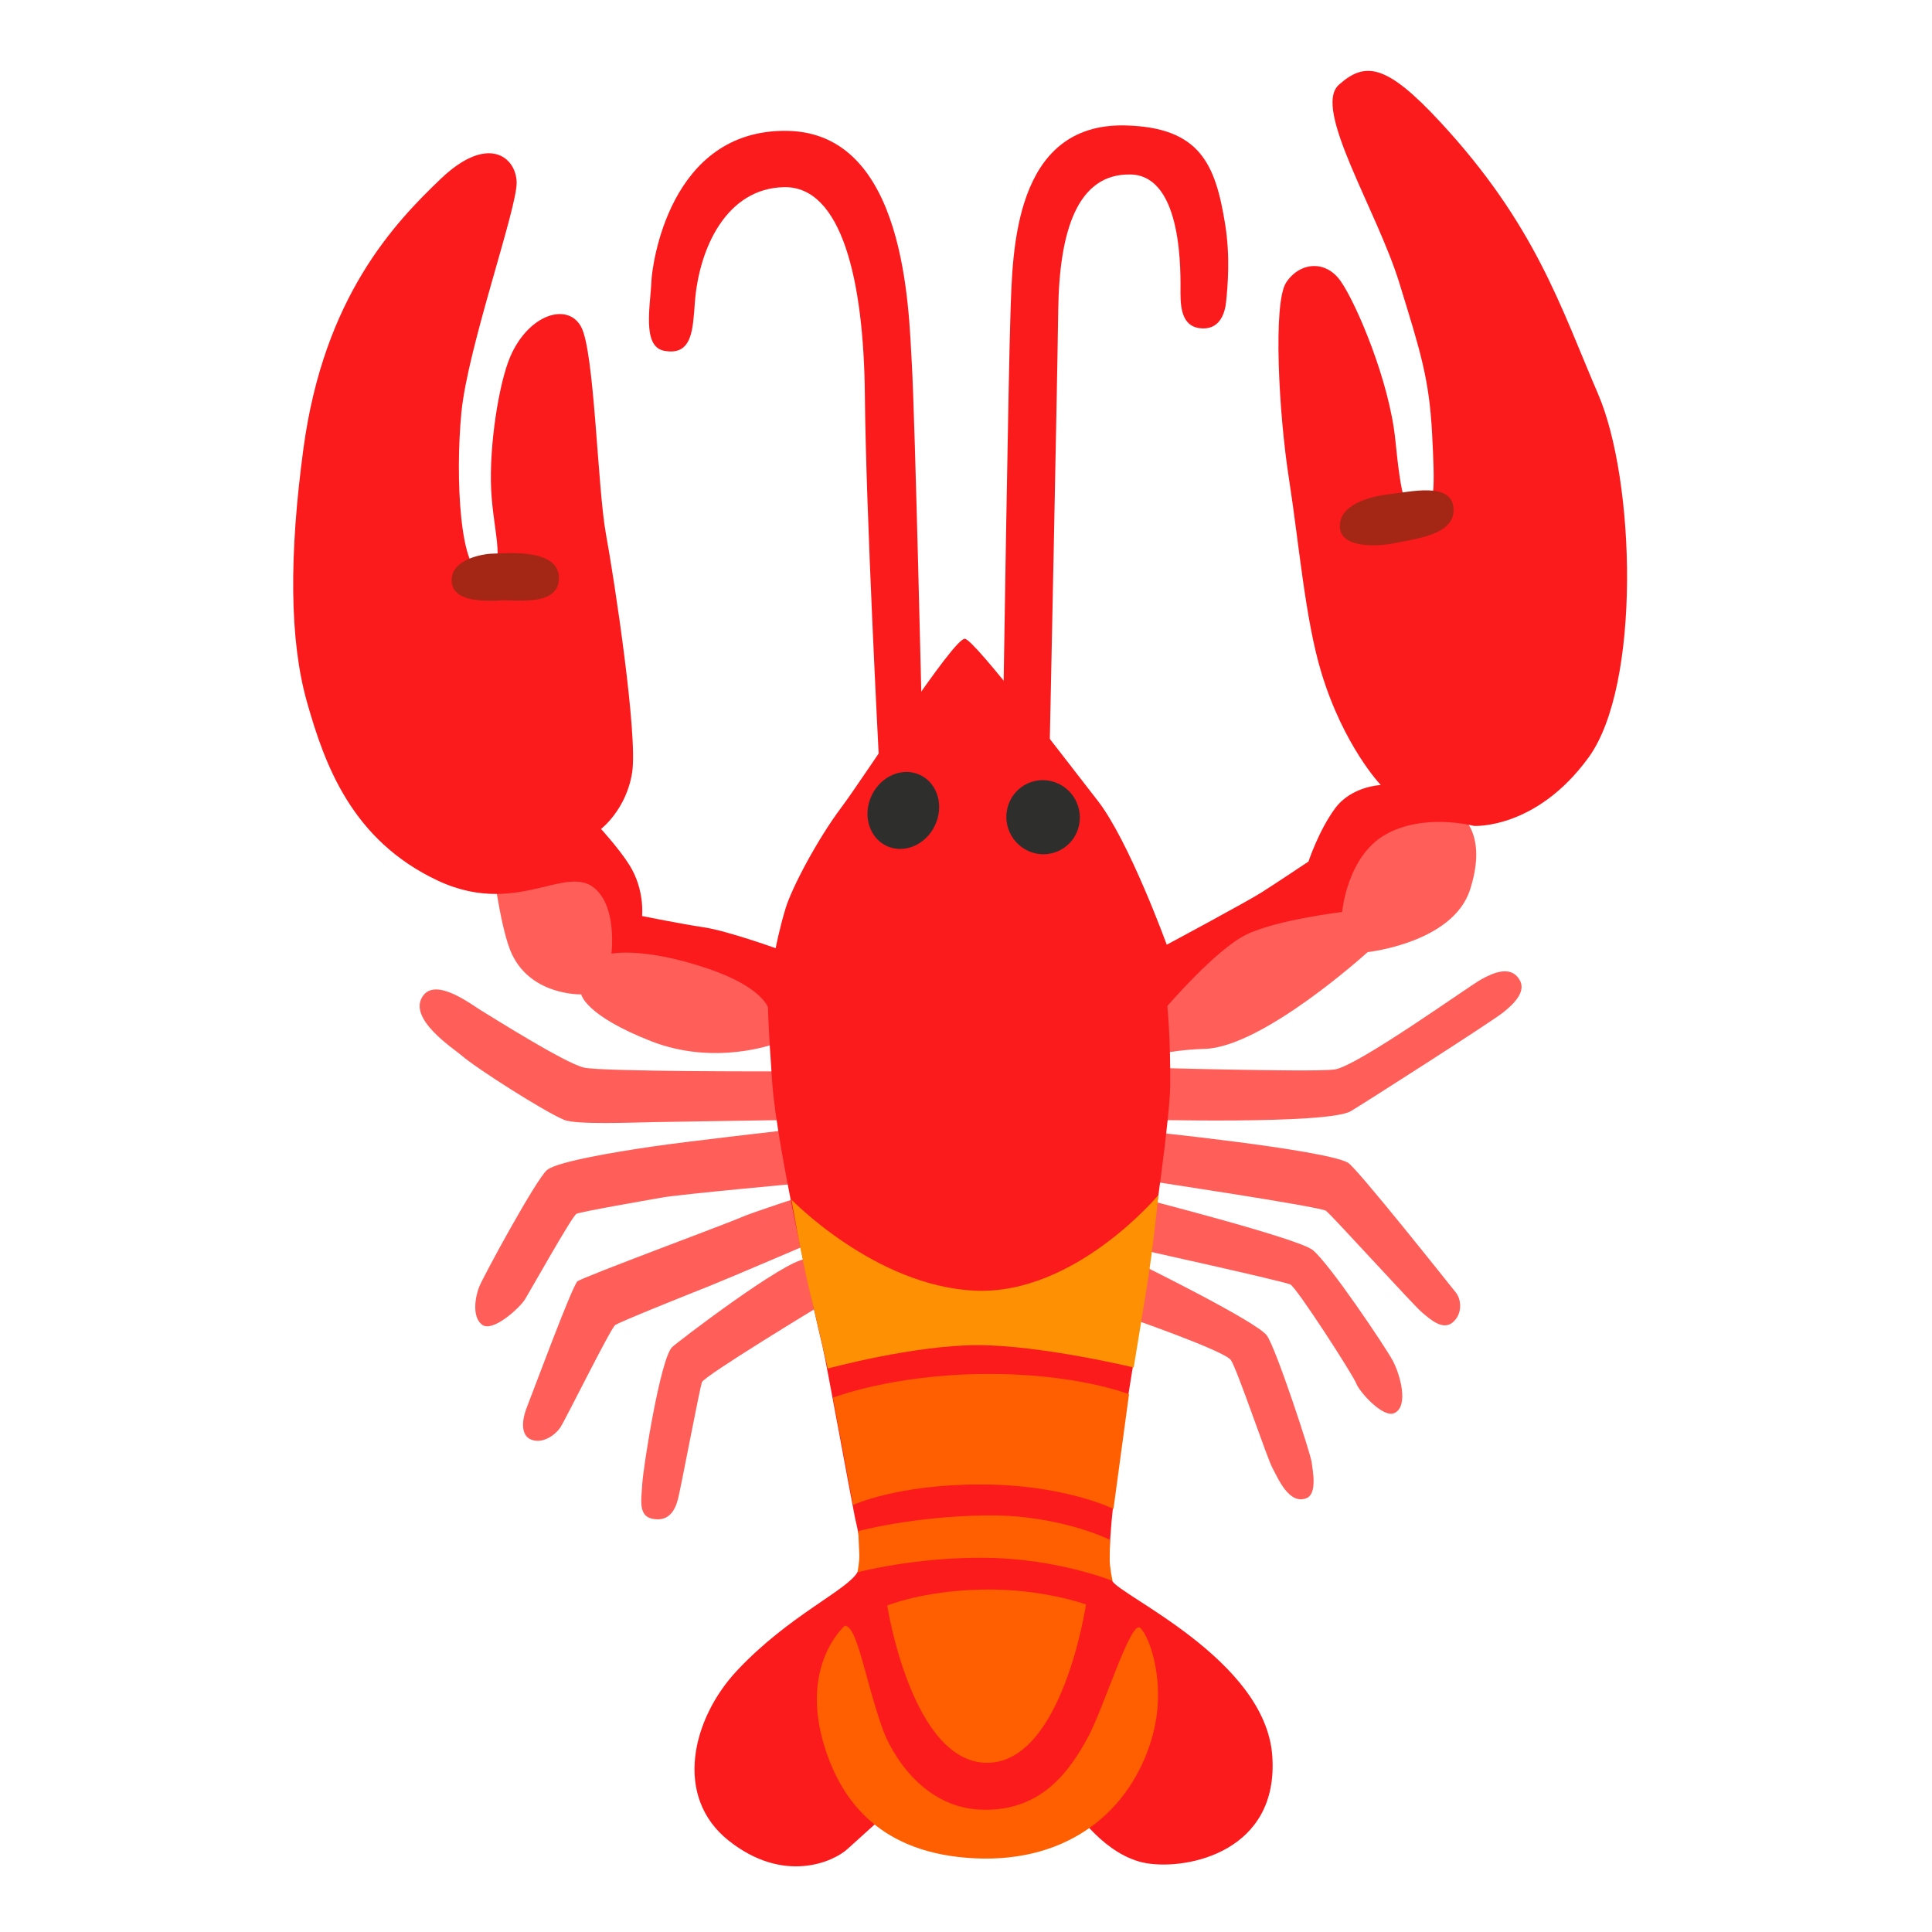
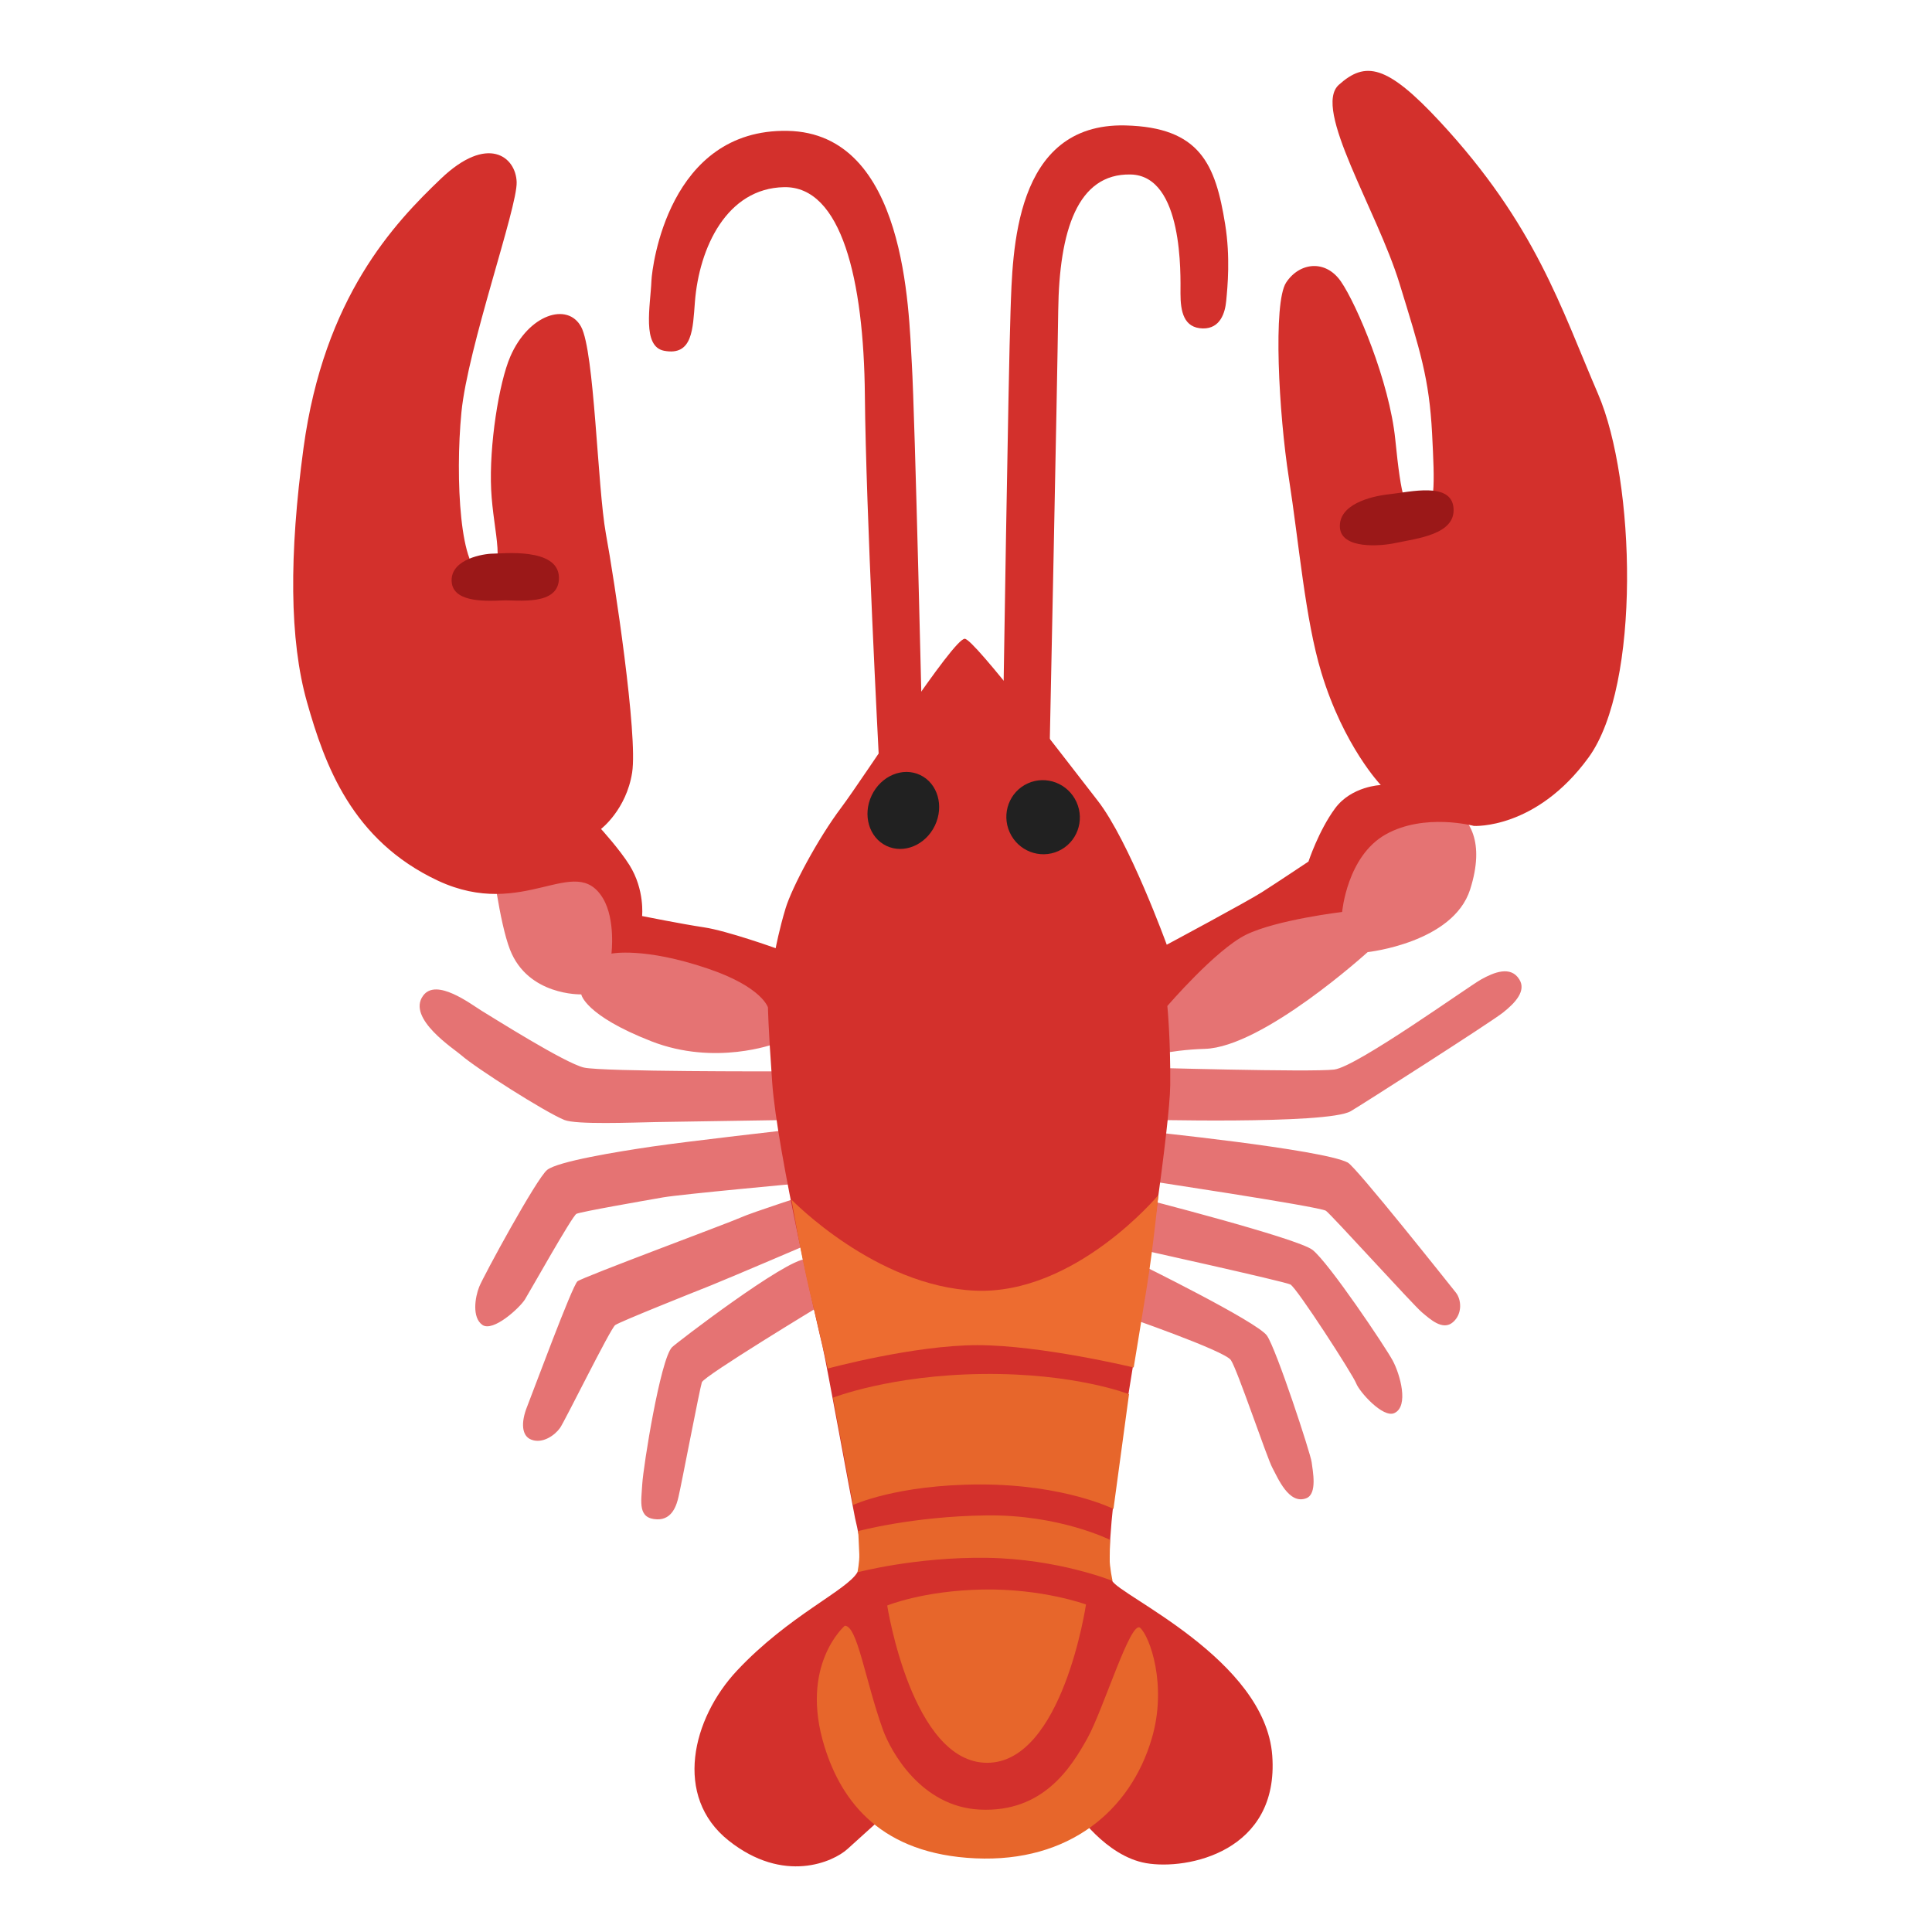
- <svg xmlns="http://www.w3.org/2000/svg" version="1.1" id="Layer_3" x="0px" y="0px" viewBox="0 0 128 128" style="enable-background:new 0 0 128 128;" xml:space="preserve">
-   <defs id="defs35237" />
-   <path style="fill:#FF5E59;" d="M69.2,69.7l10.98-8l6.34-2.77l6.76-6.19c0,0,6.13-0.14,4.12,6.19c-1.13,3.54-6.79,4.15-6.79,4.15  s-6.93,6.3-10.79,6.41c-2.46,0.07-4.5,0.66-4.5,0.66l0.16,0.57c0,0,11.41,0.33,12.92,0.14c1.5-0.19,8.88-5.5,9.73-5.97  c0.84-0.47,1.96-0.93,2.53,0c0.47,0.75-0.26,1.55-1.1,2.21c-0.84,0.66-9.4,6.13-10.07,6.52c-1.55,0.9-14.18,0.55-14.18,0.55  l0.39,0.76c0,0,11.9,1.21,13.59,2.09c0.56,0.29,6.78,8.14,7.16,8.61c0.38,0.47,0.45,1.42-0.19,1.97c-0.67,0.58-1.5-0.19-2.06-0.66  c-0.56-0.47-5.97-6.44-6.35-6.72s-12.52-2.1-12.52-2.1l0.09,1.22c0,0,10.55,2.69,11.54,3.47c1.09,0.86,4.82,6.42,5.31,7.33  s1.09,3.03,0.11,3.48c-0.75,0.35-2.32-1.41-2.53-1.97c-0.21-0.56-3.94-6.34-4.36-6.55c-0.42-0.21-10.28-2.39-10.28-2.39l0.21,0.99  c0,0,7.88,3.87,8.52,4.79c0.63,0.92,2.89,7.81,2.96,8.38s0.39,2.1-0.35,2.39c-1.16,0.46-1.9-1.37-2.25-2.01  c-0.35-0.63-2.32-6.51-2.75-7.14c-0.42-0.63-7.18-2.96-7.18-2.96l-19.99-0.67c0,0-7.74,4.68-7.88,5.1c-0.14,0.42-1.37,6.86-1.55,7.6  c-0.11,0.48-0.39,1.51-1.41,1.48c-1.3-0.04-1.06-1.13-0.99-2.32c0.07-1.2,1.2-8.27,1.97-9.08c0.24-0.25,7.53-5.84,8.87-5.84  c1.34,0,0.92-0.21,0.92-0.21l-0.35-0.95c0,0-5.42,2.32-6.83,2.89c-1.41,0.56-6.09,2.43-6.37,2.64C40.45,88,37.4,94.2,37.1,94.61  c-0.35,0.49-1.16,1.06-1.9,0.77c-0.64-0.24-0.7-1.13-0.28-2.18c0.42-1.06,2.99-8.02,3.34-8.31c0.35-0.28,10.03-3.87,10.8-4.22  c0.77-0.35,4.72-1.62,4.72-1.62l-0.56-0.67c0,0-8.09,0.74-9.29,0.95c-1.2,0.21-5.46,0.95-5.74,1.09c-0.28,0.14-3.06,5.1-3.41,5.67  c-0.35,0.56-2.11,2.18-2.82,1.69c-0.7-0.49-0.49-1.83-0.21-2.53c0.28-0.7,3.8-7.18,4.5-7.74c0.7-0.56,4.58-1.2,6.97-1.55  s9.26-1.13,9.26-1.13l-0.14-0.63c0,0-7,0.11-8.9,0.14c-1.55,0.03-5.27,0.18-6.05-0.14c-1.3-0.53-5.88-3.45-6.83-4.29  c-0.42-0.38-3.63-2.43-2.53-3.94c0.87-1.21,3.17,0.56,3.87,0.99c0.7,0.42,5.53,3.48,6.79,3.77c1.27,0.28,12.85,0.25,12.85,0.25  l-0.21-1.83c0,0-3.94,1.49-8.17-0.16c-4.43-1.73-4.65-3.11-4.65-3.11s-3.52,0.11-4.72-2.96c-0.71-1.82-1.2-5.95-1.2-5.95l8.24,0.21  l1.06,4.29l18.93,6.48L69.2,69.7z" id="path35200" />
-   <path style="fill:#FB1B1D;" d="M56.81,104.16c-0.69,1.21-4.55,2.86-7.98,6.52c-2.99,3.19-4.22,8.35-0.56,11.26  c3.66,2.91,6.95,1.41,7.88,0.56c0.94-0.84,3-2.72,3-2.72l5.91,1.88l6.19-1.69c0,0,1.97,3,4.69,3.47c2.72,0.47,8.82-0.75,8.35-7.13  c-0.47-6.38-10.19-10.63-10.61-11.59c-0.75-1.74,1.22-13.19,1.69-16.1c0.47-2.91,2.14-14.1,2.16-16.71c0.03-3-0.19-5.26-0.19-5.26  s3.2-3.73,5.21-4.72c2.01-0.99,6.37-1.51,6.37-1.51s0.32-3.7,2.89-5.14c2.57-1.44,5.84-0.56,5.84-0.56s4.12,0.25,7.6-4.54  c3.48-4.79,3.1-18.34,0.63-24.07s-4.14-11.22-10.49-18.06c-3.52-3.79-4.93-4.01-6.69-2.43s2.53,8.3,4.02,13.16  c1.37,4.46,1.97,6.29,2.16,9.95c0.17,3.34,0.26,5.22-0.76,5.33c-1.02,0.11-1.29-1.11-1.68-4.95c-0.39-3.84-2.55-8.94-3.6-10.46  c-1.02-1.48-2.75-1.27-3.63,0.07c-0.88,1.34-0.49,8.66,0.18,12.95s1.08,9.35,2.15,12.88c1.48,4.89,3.94,7.46,3.94,7.46  s-1.94,0.07-3.03,1.55c-1.09,1.48-1.76,3.52-1.76,3.52s-2.11,1.41-3.1,2.04c-0.99,0.63-6.29,3.47-6.29,3.47s-2.49-6.87-4.58-9.55  c-2.09-2.67-8.17-10.7-8.8-10.72c-0.77-0.02-6.64,9.13-8.19,11.19c-1.55,2.06-3.26,5.28-3.68,6.66s-0.66,2.65-0.66,2.65  s-3.21-1.15-4.74-1.38c-1.53-0.23-4.11-0.75-4.11-0.75s0.19-1.74-0.84-3.38c-0.65-1.04-1.88-2.39-1.88-2.39s1.67-1.27,2.06-3.73  s-1.17-12.74-1.74-15.84c-0.56-3.1-0.75-12.06-1.64-13.7s-3.47-0.84-4.69,1.97c-0.76,1.76-1.41,5.91-1.27,8.82  c0.14,2.91,1.13,5.49-0.47,5.58s-1.92-6.38-1.5-10.7c0.42-4.32,3.71-13.56,3.66-15.25c-0.05-1.69-1.92-3.19-5.02-0.23  s-7.74,7.84-9.1,17.83c-0.96,7.08-0.94,12.72,0.23,16.85c1.17,4.13,2.96,9.15,8.68,11.83c5.73,2.67,9.08-1.91,10.93,1.17  c0.84,1.41,0.56,3.66,0.56,3.66s2.14-0.45,6.38,0.99c3.61,1.22,3.99,2.58,3.99,2.58s0.01,1.16,0.28,4.97  c0.33,4.65,3.1,16.52,3.33,17.46c0.23,0.94,1.87,9.97,2.16,11.4C57.05,102.24,57.19,103.51,56.81,104.16z" id="path35202" />
-   <path style="fill:#FB1B1D;" d="M44,23.24c1.9,0.36,1.9-1.47,2.04-3.24c0.28-3.59,2.11-7.53,5.91-7.6c3.8-0.07,5.28,6.12,5.35,13.8  s0.92,23.86,0.92,23.86l2.89-1.2c0,0-0.49-21.26-0.7-24.78S60.05,8.81,52.17,8.67s-8.97,9.01-9.01,9.92  C43.09,20.28,42.52,22.96,44,23.24z" id="path35204" />
-   <path style="fill:#FB1B1D;" d="M66.46,47.24c0,0,0.35-22.67,0.49-26.61c0.14-3.94,0.21-12.49,7.6-12.32  c4.97,0.12,5.98,2.58,6.62,6.55c0.35,2.18,0.16,4.13,0.07,5.07c-0.07,0.77-0.38,1.85-1.55,1.83c-1.27-0.03-1.48-1.13-1.48-2.32  s0.21-7.81-3.31-7.88c-3.52-0.07-4.72,3.73-4.79,9.01s-0.56,28.58-0.56,28.58L66.46,47.24z" id="path35206" />
-   <path style="fill:#FF5F00;" d="M55.97,107.71c0,0-3.03,2.6-1.34,8.02c1.15,3.7,3.8,7.11,10,7.39s10.28-3.17,11.68-7.95  c1.04-3.53-0.14-6.76-0.77-7.32c-0.63-0.56-2.44,5.42-3.5,7.32s-2.91,4.93-7.13,4.72c-3.87-0.19-5.88-3.83-6.41-5.28  C57.31,111.3,56.81,107.71,55.97,107.71z" id="path35208" />
-   <path style="fill:#FF5F00;" d="M58.78,106.37c0,0,2.39-0.99,6.34-1.06c3.94-0.07,6.83,0.99,6.83,0.99s-1.55,10.49-6.55,10.49  S58.78,106.37,58.78,106.37z" id="path35210" />
-   <path style="fill:#FF5F00;" d="M56.86,101.44c0,0,0.05,1.03,0.07,1.53c0.02,0.49-0.12,1.2-0.12,1.2s3.87-1.03,8.59-0.96  s8.31,1.53,8.31,1.53s-0.2-0.92-0.19-1.45c0.01-0.54,0.02-1.27,0.02-1.27s-3.36-1.69-8.21-1.62  C60.47,100.46,56.86,101.44,56.86,101.44z" id="path35212" />
-   <path style="fill:#FF5F00;" d="M55.19,92.6c0,0,3.8-1.5,9.92-1.57s9.69,1.34,9.69,1.34l-1.03,7.6c0,0-3.24-1.62-8.8-1.62  s-8.45,1.36-8.45,1.36L55.19,92.6z" id="path35214" />
-   <path style="fill:#FE9004;" d="M54.84,90.67c0,0,5.7-1.55,9.92-1.55c4.22,0,10.35,1.48,10.35,1.48s0.45-2.72,0.87-5.33  c0.42-2.6,0.77-6.1,0.77-6.1s-5.51,6.62-12.13,6.34c-6.62-0.28-12.18-6.03-12.18-6.03s0.63,3.71,1.24,6.24  C54.19,87.79,54.84,90.67,54.84,90.67z" id="path35218" />
-   <ellipse transform="matrix(0.9114 -0.4115 0.4115 0.9114 -16.1574 33.2374)" style="fill:#2E2F2D;" cx="69.11" cy="54.14" rx="2.43" ry="2.46" id="ellipse35224" />
-   <ellipse transform="matrix(0.4301 -0.9028 0.9028 0.4301 -14.3747 84.6299)" style="fill:#2E2F2D;" cx="59.85" cy="53.7" rx="2.6" ry="2.32" id="ellipse35226" />
-   <path style="fill:#A42615;" d="M92.43,35.98c1.45-0.31,4.01-0.56,3.87-2.32c-0.14-1.76-2.89-1.06-4.22-0.92  c-1.34,0.14-3.38,0.7-3.31,2.18S91.45,36.19,92.43,35.98z" id="path35230" />
-   <path style="fill:#A42615;" d="M33.3,39.78c0.92-0.05,3.8,0.42,3.73-1.55s-3.73-1.55-4.36-1.55c-0.63,0-2.75,0.35-2.75,1.76  S31.9,39.85,33.3,39.78z" id="path35232" />
+ <svg xmlns="http://www.w3.org/2000/svg" width="100%" height="100%" viewBox="0 0 128 128" version="1.1" xml:space="preserve" style="fill-rule:evenodd;clip-rule:evenodd;stroke-linejoin:round;stroke-miterlimit:2;">
+   <path id="path35200" d="M69.2,69.7L80.18,61.7L86.52,58.93L93.28,52.74C93.28,52.74 99.41,52.6 97.4,58.93C96.27,62.47 90.61,63.08 90.61,63.08C90.61,63.08 83.68,69.38 79.82,69.49C77.36,69.56 75.32,70.15 75.32,70.15L75.48,70.72C75.48,70.72 86.89,71.05 88.4,70.86C89.9,70.67 97.28,65.36 98.13,64.89C98.97,64.42 100.09,63.96 100.66,64.89C101.13,65.64 100.4,66.44 99.56,67.1C98.72,67.76 90.16,73.23 89.49,73.62C87.94,74.52 75.31,74.17 75.31,74.17L75.7,74.93C75.7,74.93 87.6,76.14 89.29,77.02C89.85,77.31 96.07,85.16 96.45,85.63C96.83,86.1 96.9,87.05 96.26,87.6C95.59,88.18 94.76,87.41 94.2,86.94C93.64,86.47 88.23,80.5 87.85,80.22C87.47,79.94 75.33,78.12 75.33,78.12L75.42,79.34C75.42,79.34 85.97,82.03 86.96,82.81C88.05,83.67 91.78,89.23 92.27,90.14C92.76,91.05 93.36,93.17 92.38,93.62C91.63,93.97 90.06,92.21 89.85,91.65C89.64,91.09 85.91,85.31 85.49,85.1C85.07,84.89 75.21,82.71 75.21,82.71L75.42,83.7C75.42,83.7 83.3,87.57 83.94,88.49C84.57,89.41 86.83,96.3 86.9,96.87C86.97,97.44 87.29,98.97 86.55,99.26C85.39,99.72 84.65,97.89 84.3,97.25C83.95,96.62 81.98,90.74 81.55,90.11C81.13,89.48 74.37,87.15 74.37,87.15L54.38,86.48C54.38,86.48 46.64,91.16 46.5,91.58C46.36,92 45.13,98.44 44.95,99.18C44.84,99.66 44.56,100.69 43.54,100.66C42.24,100.62 42.48,99.53 42.55,98.34C42.62,97.14 43.75,90.07 44.52,89.26C44.76,89.01 52.05,83.42 53.39,83.42C54.73,83.42 54.31,83.21 54.31,83.21L53.96,82.26C53.96,82.26 48.54,84.58 47.13,85.15C45.72,85.71 41.04,87.58 40.76,87.79C40.45,88 37.4,94.2 37.1,94.61C36.75,95.1 35.94,95.67 35.2,95.38C34.56,95.14 34.5,94.25 34.92,93.2C35.34,92.14 37.91,85.18 38.26,84.89C38.61,84.61 48.29,81.02 49.06,80.67C49.83,80.32 53.78,79.05 53.78,79.05L53.22,78.38C53.22,78.38 45.13,79.12 43.93,79.33C42.73,79.54 38.47,80.28 38.19,80.42C37.91,80.56 35.13,85.52 34.78,86.09C34.43,86.65 32.67,88.27 31.96,87.78C31.26,87.29 31.47,85.95 31.75,85.25C32.03,84.55 35.55,78.07 36.25,77.51C36.95,76.95 40.83,76.31 43.22,75.96C45.61,75.61 52.48,74.83 52.48,74.83L52.34,74.2C52.34,74.2 45.34,74.31 43.44,74.34C41.89,74.37 38.17,74.52 37.39,74.2C36.09,73.67 31.51,70.75 30.56,69.91C30.14,69.53 26.93,67.48 28.03,65.97C28.9,64.76 31.2,66.53 31.9,66.96C32.6,67.38 37.43,70.44 38.69,70.73C39.96,71.01 51.54,70.98 51.54,70.98L51.33,69.15C51.33,69.15 47.39,70.64 43.16,68.99C38.73,67.26 38.51,65.88 38.51,65.88C38.51,65.88 34.99,65.99 33.79,62.92C33.08,61.1 32.59,56.97 32.59,56.97L40.83,57.18L41.89,61.47L60.82,67.95L69.2,69.7Z" style="fill:rgb(229,115,115);fill-rule:nonzero;" />
+   <path id="path35202" d="M56.81,104.16C56.12,105.37 52.26,107.02 48.83,110.68C45.84,113.87 44.61,119.03 48.27,121.94C51.93,124.85 55.22,123.35 56.15,122.5C57.09,121.66 59.15,119.78 59.15,119.78L65.06,121.66L71.25,119.97C71.25,119.97 73.22,122.97 75.94,123.44C78.66,123.91 84.76,122.69 84.29,116.31C83.82,109.93 74.1,105.68 73.68,104.72C72.93,102.98 74.9,91.53 75.37,88.62C75.84,85.71 77.51,74.52 77.53,71.91C77.56,68.91 77.34,66.65 77.34,66.65C77.34,66.65 80.54,62.92 82.55,61.93C84.56,60.94 88.92,60.42 88.92,60.42C88.92,60.42 89.24,56.72 91.81,55.28C94.38,53.84 97.65,54.72 97.65,54.72C97.65,54.72 101.77,54.97 105.25,50.18C108.73,45.39 108.35,31.84 105.88,26.11C103.41,20.38 101.74,14.89 95.39,8.05C91.87,4.26 90.46,4.04 88.7,5.62C86.94,7.2 91.23,13.92 92.72,18.78C94.09,23.24 94.69,25.07 94.88,28.73C95.05,32.07 95.14,33.95 94.12,34.06C93.1,34.17 92.83,32.95 92.44,29.11C92.05,25.27 89.89,20.17 88.84,18.65C87.82,17.17 86.09,17.38 85.21,18.72C84.33,20.06 84.72,27.38 85.39,31.67C86.06,35.96 86.47,41.02 87.54,44.55C89.02,49.44 91.48,52.01 91.48,52.01C91.48,52.01 89.54,52.08 88.45,53.56C87.36,55.04 86.69,57.08 86.69,57.08C86.69,57.08 84.58,58.49 83.59,59.12C82.6,59.75 77.3,62.59 77.3,62.59C77.3,62.59 74.81,55.72 72.72,53.04C70.63,50.37 64.55,42.34 63.92,42.32C63.15,42.3 57.28,51.45 55.73,53.51C54.18,55.57 52.47,58.79 52.05,60.17C51.63,61.55 51.39,62.82 51.39,62.82C51.39,62.82 48.18,61.67 46.65,61.44C45.12,61.21 42.54,60.69 42.54,60.69C42.54,60.69 42.73,58.95 41.7,57.31C41.05,56.27 39.82,54.92 39.82,54.92C39.82,54.92 41.49,53.65 41.88,51.19C42.27,48.73 40.71,38.45 40.14,35.35C39.58,32.25 39.39,23.29 38.5,21.65C37.61,20.01 35.03,20.81 33.81,23.62C33.05,25.38 32.4,29.53 32.54,32.44C32.68,35.35 33.67,37.93 32.07,38.02C30.47,38.11 30.15,31.64 30.57,27.32C30.99,23 34.28,13.76 34.23,12.07C34.18,10.38 32.31,8.88 29.21,11.84C26.11,14.8 21.47,19.68 20.11,29.67C19.15,36.75 19.17,42.39 20.34,46.52C21.51,50.65 23.3,55.67 29.02,58.35C34.75,61.02 38.1,56.44 39.95,59.52C40.79,60.93 40.51,63.18 40.51,63.18C40.51,63.18 42.65,62.73 46.89,64.17C50.5,65.39 50.88,66.75 50.88,66.75C50.88,66.75 50.89,67.91 51.16,71.72C51.49,76.37 54.26,88.24 54.49,89.18C54.72,90.12 56.36,99.15 56.65,100.58C57.05,102.24 57.19,103.51 56.81,104.16Z" style="fill:rgb(211,48,44);fill-rule:nonzero;" />
+   <path id="path35204" d="M44,23.24C45.9,23.6 45.9,21.77 46.04,20C46.32,16.41 48.15,12.47 51.95,12.4C55.75,12.33 57.23,18.52 57.3,26.2C57.37,33.88 58.22,50.06 58.22,50.06L61.11,48.86C61.11,48.86 60.62,27.6 60.41,24.08C60.2,20.56 60.05,8.81 52.17,8.67C44.29,8.53 43.2,17.68 43.16,18.59C43.09,20.28 42.52,22.96 44,23.24Z" style="fill:rgb(211,48,44);fill-rule:nonzero;" />
+   <path id="path35206" d="M66.46,47.24C66.46,47.24 66.81,24.57 66.95,20.63C67.09,16.69 67.16,8.14 74.55,8.31C79.52,8.43 80.53,10.89 81.17,14.86C81.52,17.04 81.33,18.99 81.24,19.93C81.17,20.7 80.86,21.78 79.69,21.76C78.42,21.73 78.21,20.63 78.21,19.44C78.21,18.25 78.42,11.63 74.9,11.56C71.38,11.49 70.18,15.29 70.11,20.57C70.04,25.85 69.55,49.15 69.55,49.15L66.46,47.24Z" style="fill:rgb(211,48,44);fill-rule:nonzero;" />
+   <path id="path35208" d="M55.97,107.71C55.97,107.71 52.94,110.31 54.63,115.73C55.78,119.43 58.43,122.84 64.63,123.12C70.83,123.4 74.91,119.95 76.31,115.17C77.35,111.64 76.17,108.41 75.54,107.85C74.91,107.29 73.1,113.27 72.04,115.17C70.98,117.07 69.13,120.1 64.91,119.89C61.04,119.7 59.03,116.06 58.5,114.61C57.31,111.3 56.81,107.71 55.97,107.71Z" style="fill:rgb(231,102,43);fill-rule:nonzero;" />
+   <path id="path35210" d="M58.78,106.37C58.78,106.37 61.17,105.38 65.12,105.31C69.06,105.24 71.95,106.3 71.95,106.3C71.95,106.3 70.4,116.79 65.4,116.79C60.4,116.79 58.78,106.37 58.78,106.37Z" style="fill:rgb(231,102,43);fill-rule:nonzero;" />
+   <path id="path35212" d="M56.86,101.44C56.86,101.44 56.91,102.47 56.93,102.97C56.95,103.46 56.81,104.17 56.81,104.17C56.81,104.17 60.68,103.14 65.4,103.21C70.12,103.28 73.71,104.74 73.71,104.74C73.71,104.74 73.51,103.82 73.52,103.29C73.53,102.75 73.54,102.02 73.54,102.02C73.54,102.02 70.18,100.33 65.33,100.4C60.47,100.46 56.86,101.44 56.86,101.44Z" style="fill:rgb(231,102,43);fill-rule:nonzero;" />
+   <path id="path35214" d="M55.19,92.6C55.19,92.6 58.99,91.1 65.11,91.03C71.23,90.96 74.8,92.37 74.8,92.37L73.77,99.97C73.77,99.97 70.53,98.35 64.97,98.35C59.41,98.35 56.52,99.71 56.52,99.71L55.19,92.6Z" style="fill:rgb(231,102,43);fill-rule:nonzero;" />
+   <path id="path35218" d="M54.84,90.67C54.84,90.67 60.54,89.12 64.76,89.12C68.98,89.12 75.11,90.6 75.11,90.6C75.11,90.6 75.56,87.88 75.98,85.27C76.4,82.67 76.75,79.17 76.75,79.17C76.75,79.17 71.24,85.79 64.62,85.51C58,85.23 52.44,79.48 52.44,79.48C52.44,79.48 53.07,83.19 53.68,85.72C54.19,87.79 54.84,90.67 54.84,90.67Z" style="fill:rgb(237,108,48);fill-rule:nonzero;" />
+   <g id="ellipse35224" transform="matrix(0.9114,-0.4115,0.4115,0.9114,-16.1574,33.2374)">
+     <ellipse cx="69.11" cy="54.14" rx="2.43" ry="2.46" style="fill:rgb(33,33,33);" />
+   </g>
+   <g id="ellipse35226" transform="matrix(0.4301,-0.9028,0.9028,0.4301,-14.3747,84.6299)">
+     <ellipse cx="59.85" cy="53.7" rx="2.6" ry="2.32" style="fill:rgb(33,33,33);" />
+   </g>
+   <path id="path35230" d="M92.43,35.98C93.88,35.67 96.44,35.42 96.3,33.66C96.16,31.9 93.41,32.6 92.08,32.74C90.74,32.88 88.7,33.44 88.77,34.92C88.84,36.4 91.45,36.19 92.43,35.98Z" style="fill:rgb(155,24,24);fill-rule:nonzero;" />
+   <path id="path35232" d="M33.3,39.78C34.22,39.73 37.1,40.2 37.03,38.23C36.96,36.26 33.3,36.68 32.67,36.68C32.04,36.68 29.92,37.03 29.92,38.44C29.92,39.85 31.9,39.85 33.3,39.78Z" style="fill:rgb(155,24,24);fill-rule:nonzero;" />
</svg>
